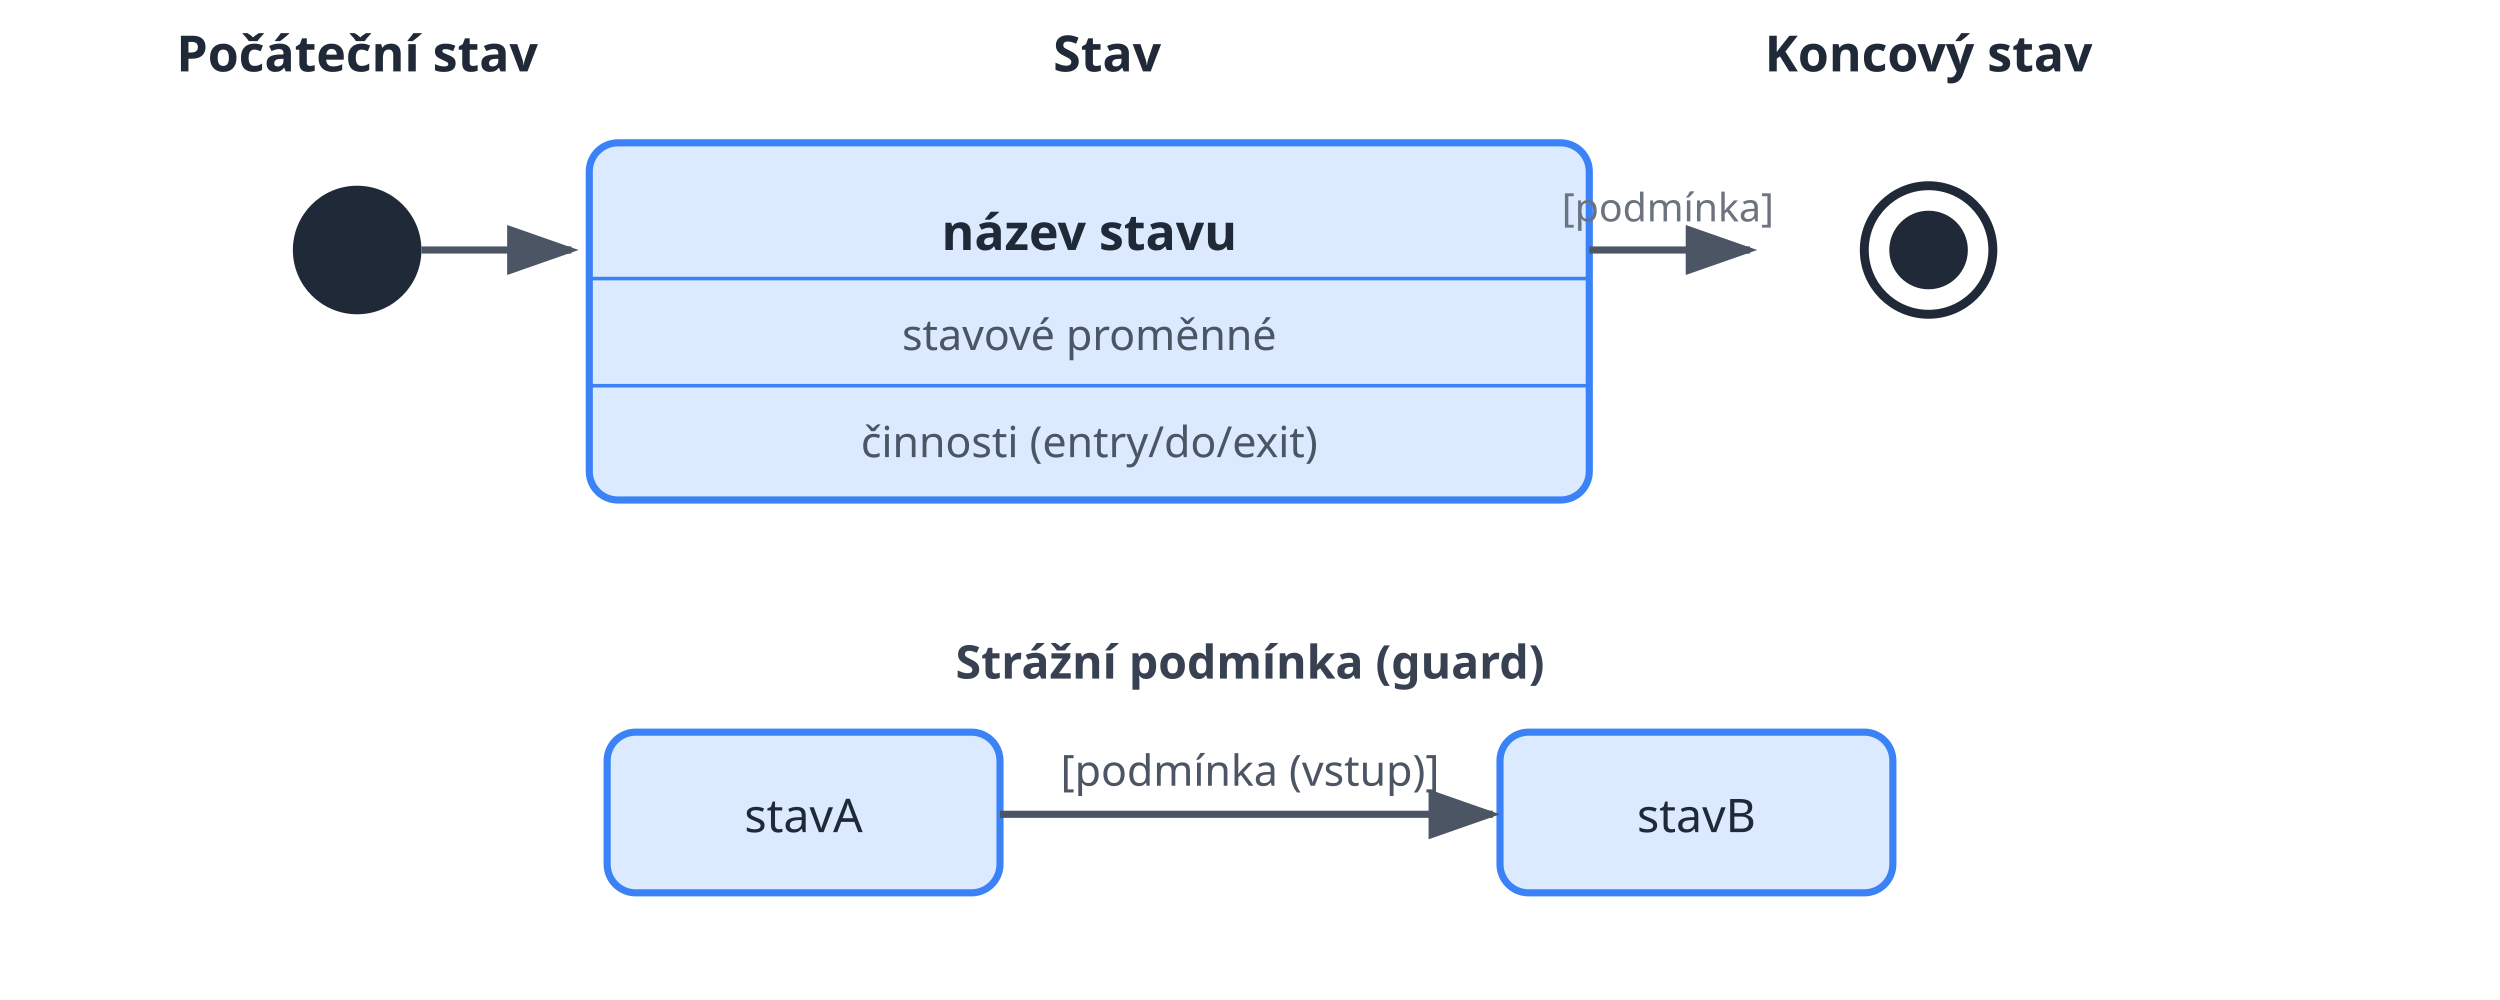
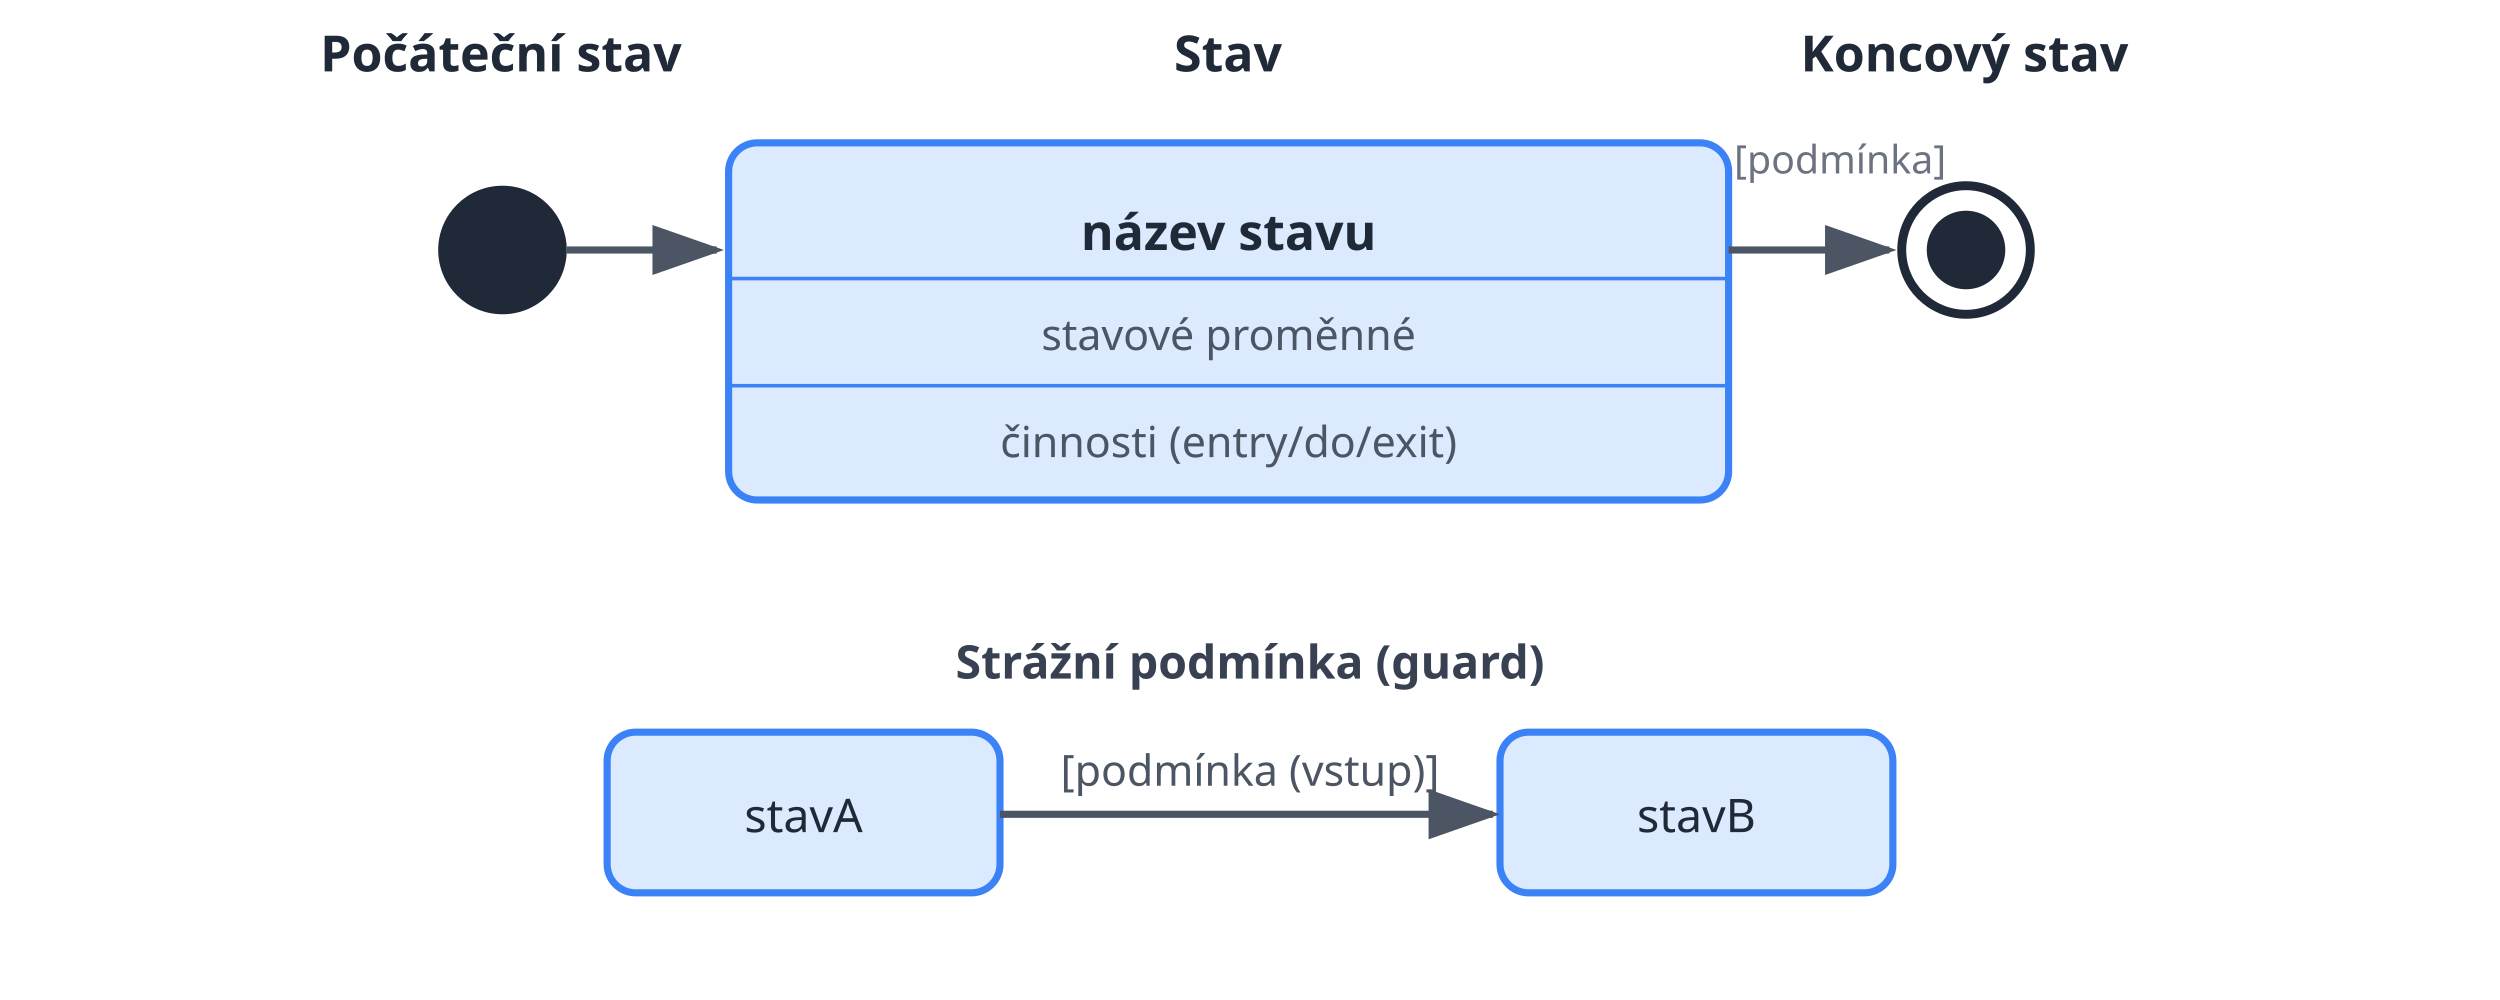
- <svg xmlns="http://www.w3.org/2000/svg" viewBox="0 0 700 280" width="700" height="280" font-family="sans-serif" font-size="13" fill="#1f2937">
-   <defs>
+ <svg xmlns="http://www.w3.org/2000/svg" viewBox="0 0 700 280" width="700" height="280" font-family="sans-serif" font-size="13" fill="#1f2937" version="1.1" id="svg51">
+   <defs id="defs5">
    <marker id="arr" markerWidth="10" markerHeight="7" refX="9" refY="3.5" orient="auto">
-       <polygon points="0 0, 10 3.5, 0 7" fill="#4b5563" />
+       <polygon points="0,7 0,0 10,3.5 " fill="#4b5563" id="polygon2" />
    </marker>
  </defs>
-   <text x="100" y="20" text-anchor="middle" font-weight="bold" font-size="14">Počáteční stav</text>
-   <text x="310" y="20" text-anchor="middle" font-weight="bold" font-size="14">Stav</text>
-   <text x="540" y="20" text-anchor="middle" font-weight="bold" font-size="14">Koncový stav</text>
-   <circle cx="100" cy="70" r="18" fill="#1f2937" />
-   <line x1="118" y1="70" x2="160" y2="70" stroke="#4b5563" stroke-width="2" marker-end="url(#arr)" />
-   <rect x="165" y="40" width="280" height="100" rx="8" fill="#dbeafe" stroke="#3b82f6" stroke-width="2" />
-   <text x="305" y="70" text-anchor="middle" font-weight="bold" font-size="14">název stavu</text>
-   <line x1="165" y1="78" x2="445" y2="78" stroke="#3b82f6" stroke-width="1" />
-   <text x="305" y="98" text-anchor="middle" font-size="12" fill="#4b5563">stavové proměnné</text>
-   <line x1="165" y1="108" x2="445" y2="108" stroke="#3b82f6" stroke-width="1" />
-   <text x="305" y="128" text-anchor="middle" font-size="12" fill="#4b5563">činnosti (entry/do/exit)</text>
-   <line x1="445" y1="70" x2="490" y2="70" stroke="#4b5563" stroke-width="2" marker-end="url(#arr)" />
-   <text x="467" y="62" text-anchor="middle" font-size="11" fill="#6b7280">[podmínka]</text>
-   <circle cx="540" cy="70" r="18" fill="none" stroke="#1f2937" stroke-width="2.5" />
-   <circle cx="540" cy="70" r="11" fill="#1f2937" />
-   <text x="350" y="190" text-anchor="middle" font-weight="bold" font-size="13" fill="#374151">Strážní podmínka (guard)</text>
-   <rect x="170" y="205" width="110" height="45" rx="8" fill="#dbeafe" stroke="#3b82f6" stroke-width="2" />
-   <text x="225" y="233" text-anchor="middle">stavA</text>
-   <rect x="420" y="205" width="110" height="45" rx="8" fill="#dbeafe" stroke="#3b82f6" stroke-width="2" />
-   <text x="475" y="233" text-anchor="middle">stavB</text>
-   <line x1="280" y1="228" x2="418" y2="228" stroke="#4b5563" stroke-width="2" marker-end="url(#arr)" />
-   <text x="350" y="220" text-anchor="middle" font-size="12" fill="#4b5563">[podmínka (vstup)]</text>
+   <text x="140.251" y="20" text-anchor="middle" font-weight="bold" font-size="14px" id="text7">Počáteční stav</text>
+   <text x="343.84" y="20" text-anchor="middle" font-weight="bold" font-size="14px" id="text9">Stav</text>
+   <text x="550.049" y="20" text-anchor="middle" font-weight="bold" font-size="14px" id="text11">Koncový stav</text>
+   <circle cx="140.689" cy="70" r="18" fill="#1f2937" id="circle13" />
+   <line x1="158.689" y1="70" x2="200.689" y2="70" stroke="#4b5563" stroke-width="2" marker-end="url(#arr)" id="line15" />
+   <rect x="204.011" y="40" width="280" height="100" rx="8" fill="#dbeafe" stroke="#3b82f6" stroke-width="2" id="rect17" ry="8" />
+   <text x="344.011" y="70" text-anchor="middle" font-weight="bold" font-size="14px" id="text19">název stavu</text>
+   <line x1="204.011" y1="78" x2="484.011" y2="78" stroke="#3b82f6" stroke-width="1" id="line21" />
+   <text x="344.011" y="98" text-anchor="middle" font-size="12px" fill="#4b5563" id="text23">stavové proměnné</text>
+   <line x1="204.011" y1="108" x2="484.011" y2="108" stroke="#3b82f6" stroke-width="1" id="line25" />
+   <text x="344.011" y="128" text-anchor="middle" font-size="12px" fill="#4b5563" id="text27">činnosti (entry/do/exit)</text>
+   <line x1="484.011" y1="70" x2="529.011" y2="70" stroke="#4b5563" stroke-width="2" marker-end="url(#arr)" id="line29" />
+   <text x="515.239" y="48.577" text-anchor="middle" font-size="11px" fill="#6b7280" id="text31">[podmínka]</text>
+   <circle cx="550.487" cy="70" r="18" fill="none" stroke="#1f2937" stroke-width="2.5" id="circle33" />
+   <circle cx="550.487" cy="70" r="11" fill="#1f2937" id="circle35" />
+   <text x="350" y="190" text-anchor="middle" font-weight="bold" font-size="13" fill="#374151" id="text37">Strážní podmínka (guard)</text>
+   <rect x="170" y="205" width="110" height="45" rx="8" fill="#dbeafe" stroke="#3b82f6" stroke-width="2" id="rect39" />
+   <text x="225" y="233" text-anchor="middle" id="text41">stavA</text>
+   <rect x="420" y="205" width="110" height="45" rx="8" fill="#dbeafe" stroke="#3b82f6" stroke-width="2" id="rect43" />
+   <text x="475" y="233" text-anchor="middle" id="text45">stavB</text>
+   <line x1="280" y1="228" x2="418" y2="228" stroke="#4b5563" stroke-width="2" marker-end="url(#arr)" id="line47" />
+   <text x="350" y="220" text-anchor="middle" font-size="12" fill="#4b5563" id="text49">[podmínka (vstup)]</text>
</svg>
